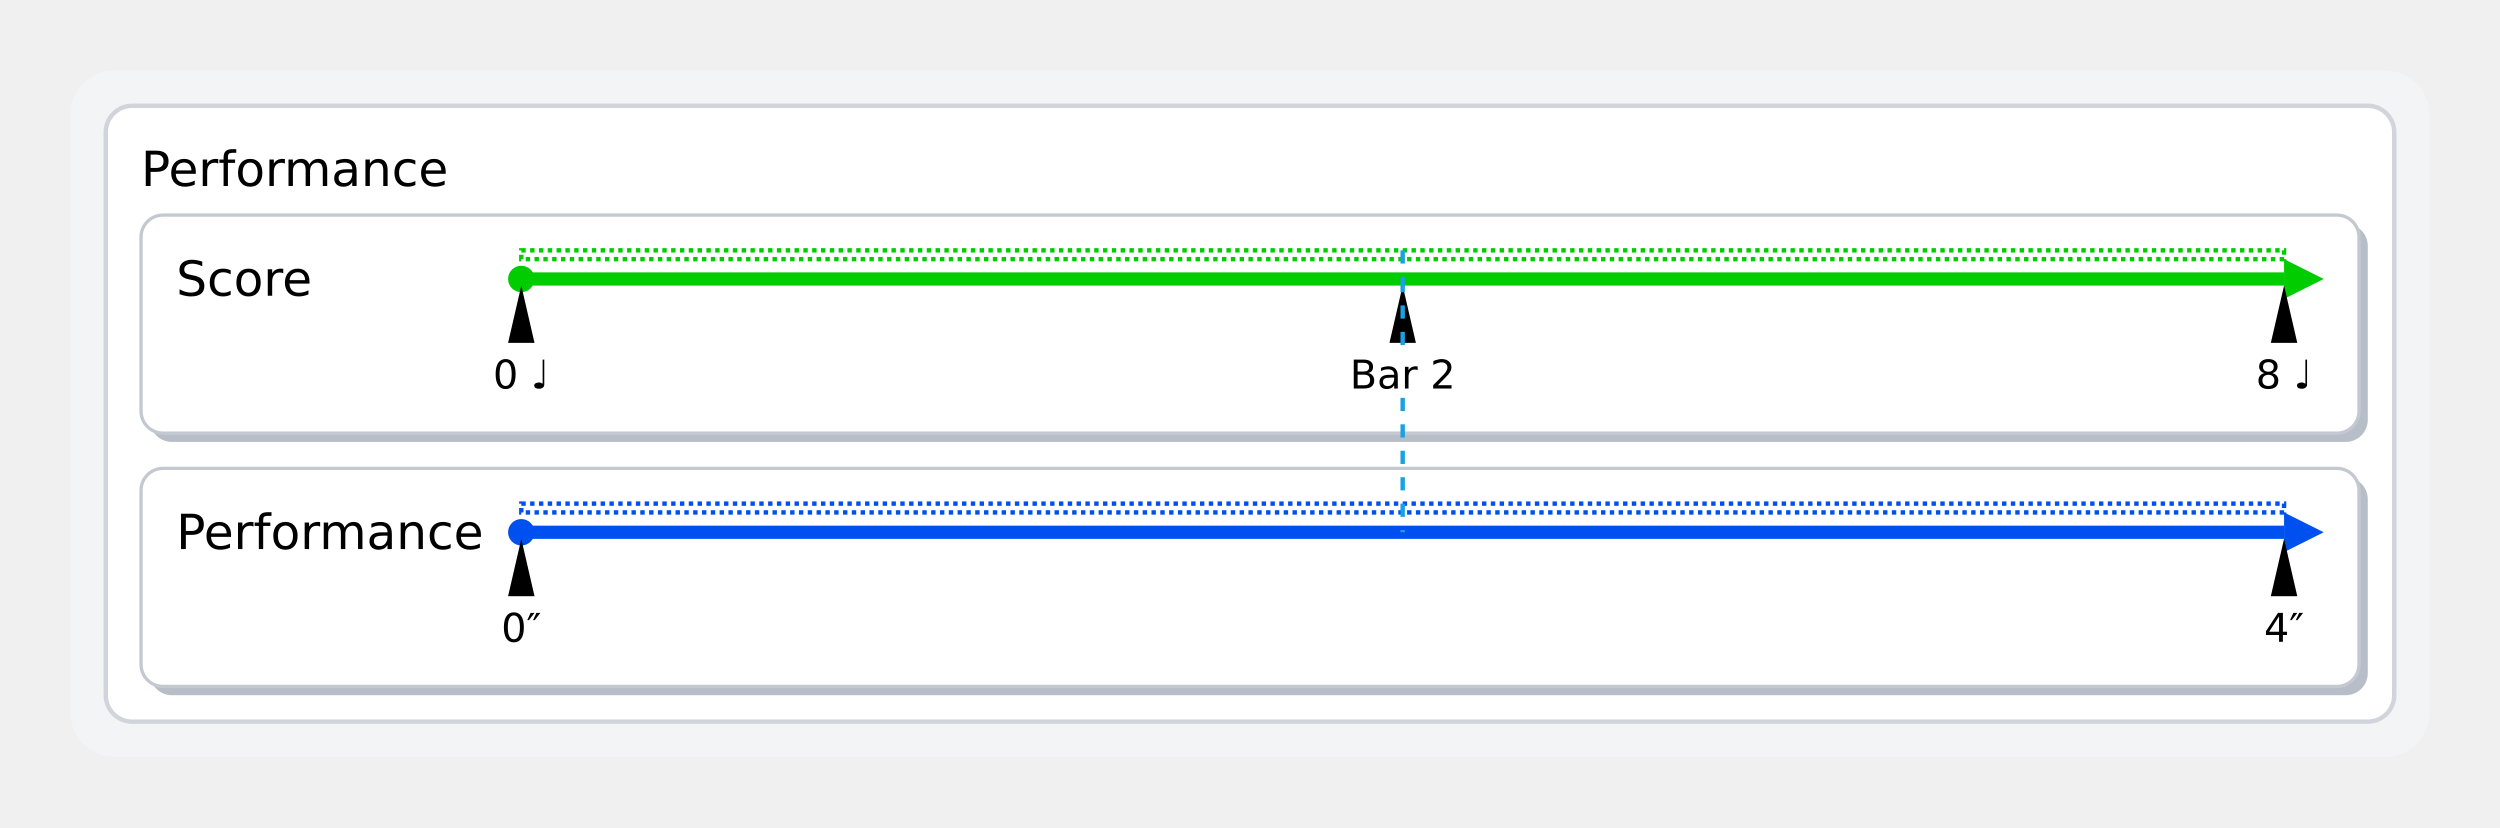
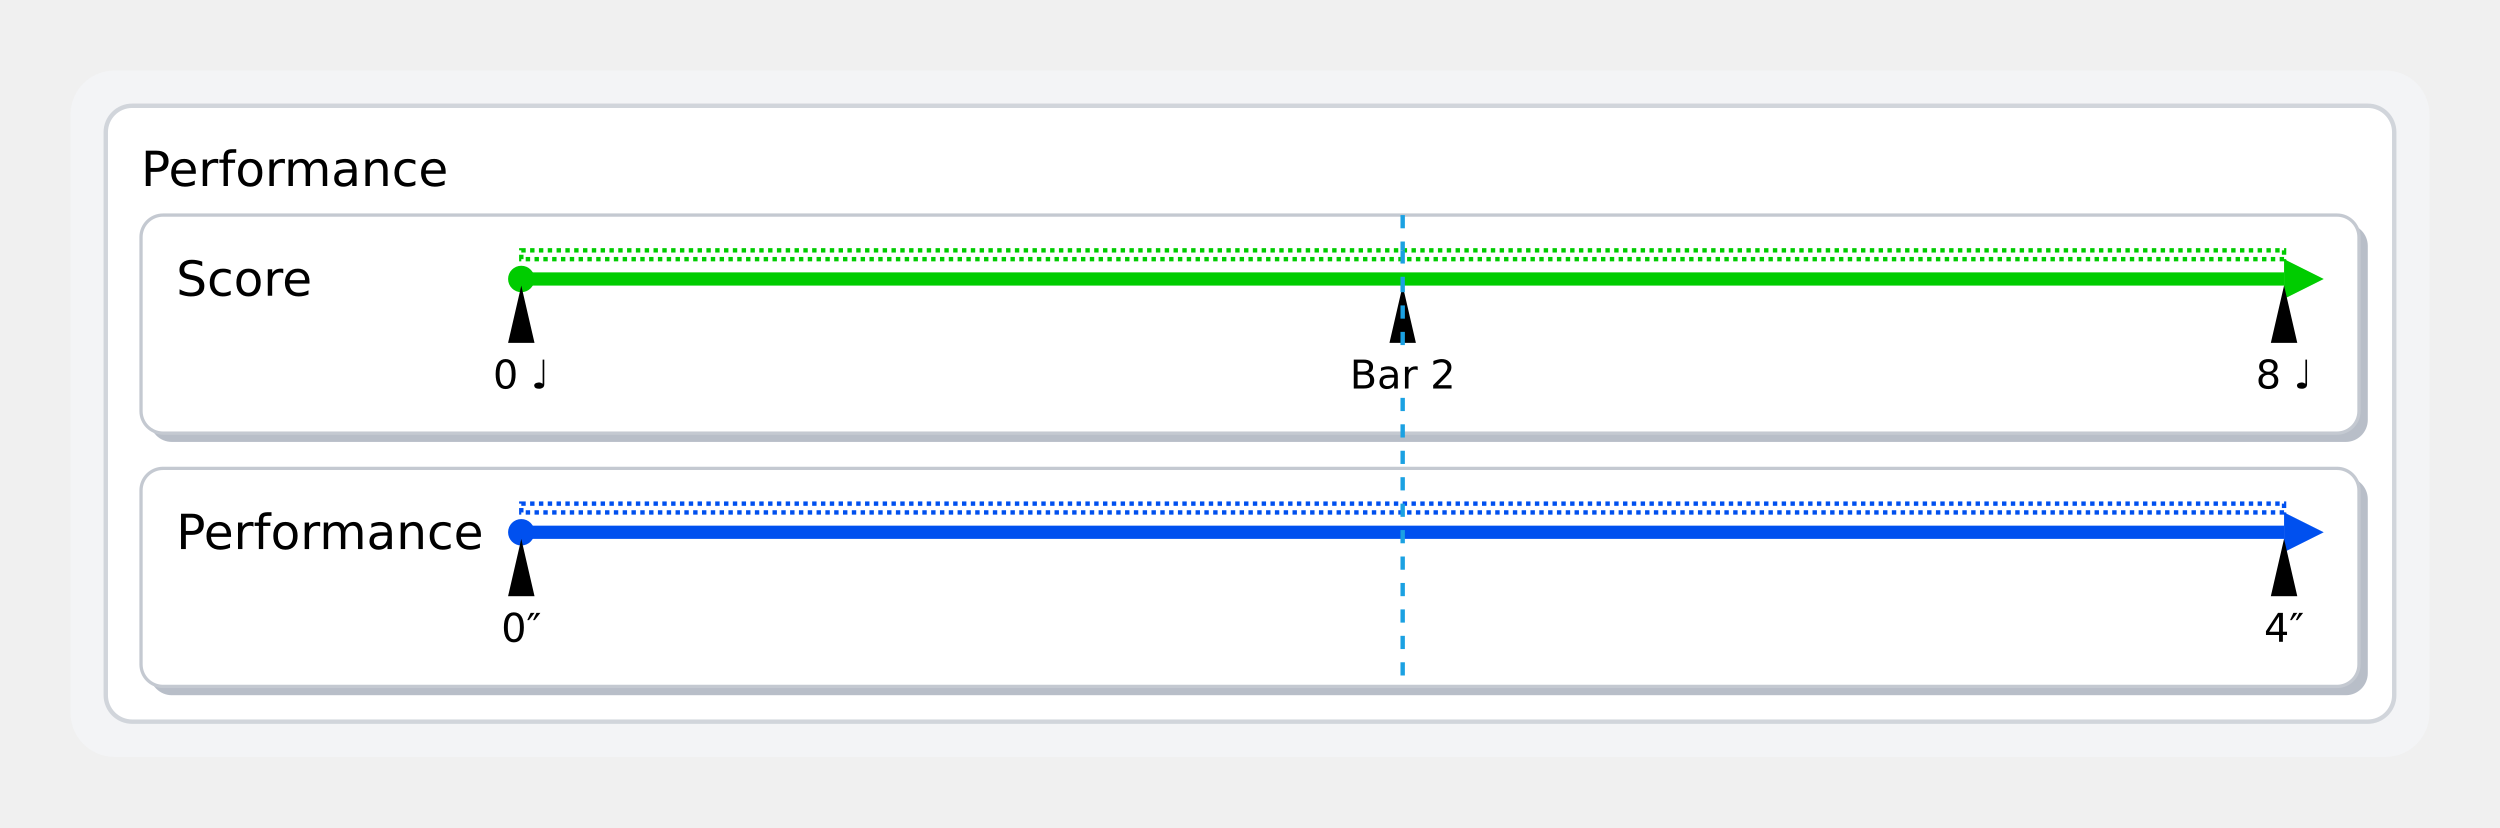
<svg xmlns="http://www.w3.org/2000/svg" width="567.292" height="187.758" viewBox="0 0 567.292 187.758" font-family="DejaVu Sans, Noto Music" text-rendering="geometricPrecision" style="font-kerning:none;font-variant-ligatures:none">
  <g transform="translate(16 16)">
    <rect x="0" y="0" width="535.292" height="155.758" rx="10" fill="#F3F4F6" />
    <rect data-id="group_1" x="8" y="8" width="519.292" height="139.758" rx="6" fill="#FFFFFF" stroke="#D1D5DB" stroke-width="1" />
    <text data-id="group_1" data-part="name" x="16" y="26.21" text-anchor="start" font-size="11" fill="#000000">Performance</text>
    <rect data-id="score" data-part="card" x="18" y="34.805" width="503.291" height="49.477" rx="5" fill="#B8BEC8" />
    <rect data-id="score" data-part="card" x="16" y="32.805" width="503.291" height="49.477" rx="5" fill="#FFFFFF" stroke="#C4C9D1" stroke-width="0.75" />
    <polygon data-id="cmap_1" points="102.291,40.805 502.291,40.805 502.291,42.805 102.291,42.805" fill="none" stroke="#00CC00" stroke-width="1" stroke-dasharray="1 1" />
    <line data-id="score" x1="102.291" y1="47.305" x2="502.291" y2="47.305" stroke="#00CC00" stroke-width="3" />
    <circle data-id="score" cx="102.291" cy="47.305" r="3" fill="#00CC00" />
    <polygon data-id="score" points="511.291,47.305 502.291,42.805 502.291,51.805" fill="#00CC00" />
    <polygon data-id="timestamp_4" points="102.291,48.805 99.291,61.805 105.291,61.805" fill="#000000" />
    <polygon data-id="timestamp_1" points="302.291,48.805 299.291,61.805 305.291,61.805" fill="#000000" />
    <polygon data-id="timestamp_5" points="502.291,48.805 499.291,61.805 505.291,61.805" fill="#000000" />
    <text data-id="score" data-part="name" x="24" y="51.113" text-anchor="start" font-size="11" fill="#000000">Score</text>
    <text data-id="timestamp_4" data-part="coordinate" x="102.291" y="72.159" text-anchor="middle" font-size="9" fill="#000000">0 ♩</text>
    <text data-id="timestamp_1" data-part="name" x="302.291" y="72.159" text-anchor="middle" font-size="9" fill="#000000">Bar 2</text>
    <text data-id="timestamp_5" data-part="coordinate" x="502.291" y="72.159" text-anchor="middle" font-size="9" fill="#000000">8 ♩</text>
    <line data-id="timestamp_1" data-part="line" x1="302.291" y1="40.805" x2="302.291" y2="47.305" stroke="#1BA1E2" stroke-width="1" stroke-dasharray="3 3" />
    <rect data-id="performance" data-part="card" x="18" y="92.281" width="503.291" height="49.477" rx="5" fill="#B8BEC8" />
    <rect data-id="performance" data-part="card" x="16" y="90.281" width="503.291" height="49.477" rx="5" fill="#FFFFFF" stroke="#C4C9D1" stroke-width="0.75" />
    <polygon data-id="cmap_2" points="102.291,98.281 502.291,98.281 502.291,100.281 102.291,100.281" fill="none" stroke="#0050EF" stroke-width="1" stroke-dasharray="1 1" />
    <line data-id="performance" x1="102.291" y1="104.781" x2="502.291" y2="104.781" stroke="#0050EF" stroke-width="3" />
    <circle data-id="performance" cx="102.291" cy="104.781" r="3" fill="#0050EF" />
    <polygon data-id="performance" points="511.291,104.781 502.291,100.281 502.291,109.281" fill="#0050EF" />
    <polygon data-id="timestamp_2" points="102.291,106.281 99.291,119.281 105.291,119.281" fill="#000000" />
    <polygon data-id="timestamp_3" points="502.291,106.281 499.291,119.281 505.291,119.281" fill="#000000" />
    <text data-id="performance" data-part="name" x="24" y="108.589" text-anchor="start" font-size="11" fill="#000000">Performance</text>
    <text data-id="timestamp_2" data-part="coordinate" x="102.291" y="129.635" text-anchor="middle" font-size="9" fill="#000000">0″</text>
    <text data-id="timestamp_3" data-part="coordinate" x="502.291" y="129.635" text-anchor="middle" font-size="9" fill="#000000">4″</text>
+     <line data-id="timestamp_1" data-part="line" x1="302.291" y1="32.805" x2="302.291" y2="40.805" stroke="#1BA1E2" stroke-width="1" stroke-dasharray="3 3" />
    <line data-id="timestamp_1" data-part="line" x1="302.291" y1="47.305" x2="302.291" y2="63.805" stroke="#1BA1E2" stroke-width="1" stroke-dasharray="3 3" />
-     <line data-id="timestamp_1" data-part="line" x1="302.291" y1="74.281" x2="302.291" y2="104.781" stroke="#1BA1E2" stroke-width="1" stroke-dasharray="3 3" />
+     <line data-id="timestamp_1" data-part="line" x1="302.291" y1="74.281" x2="302.291" y2="139.758" stroke="#1BA1E2" stroke-width="1" stroke-dasharray="3 3" />
  </g>
</svg>
